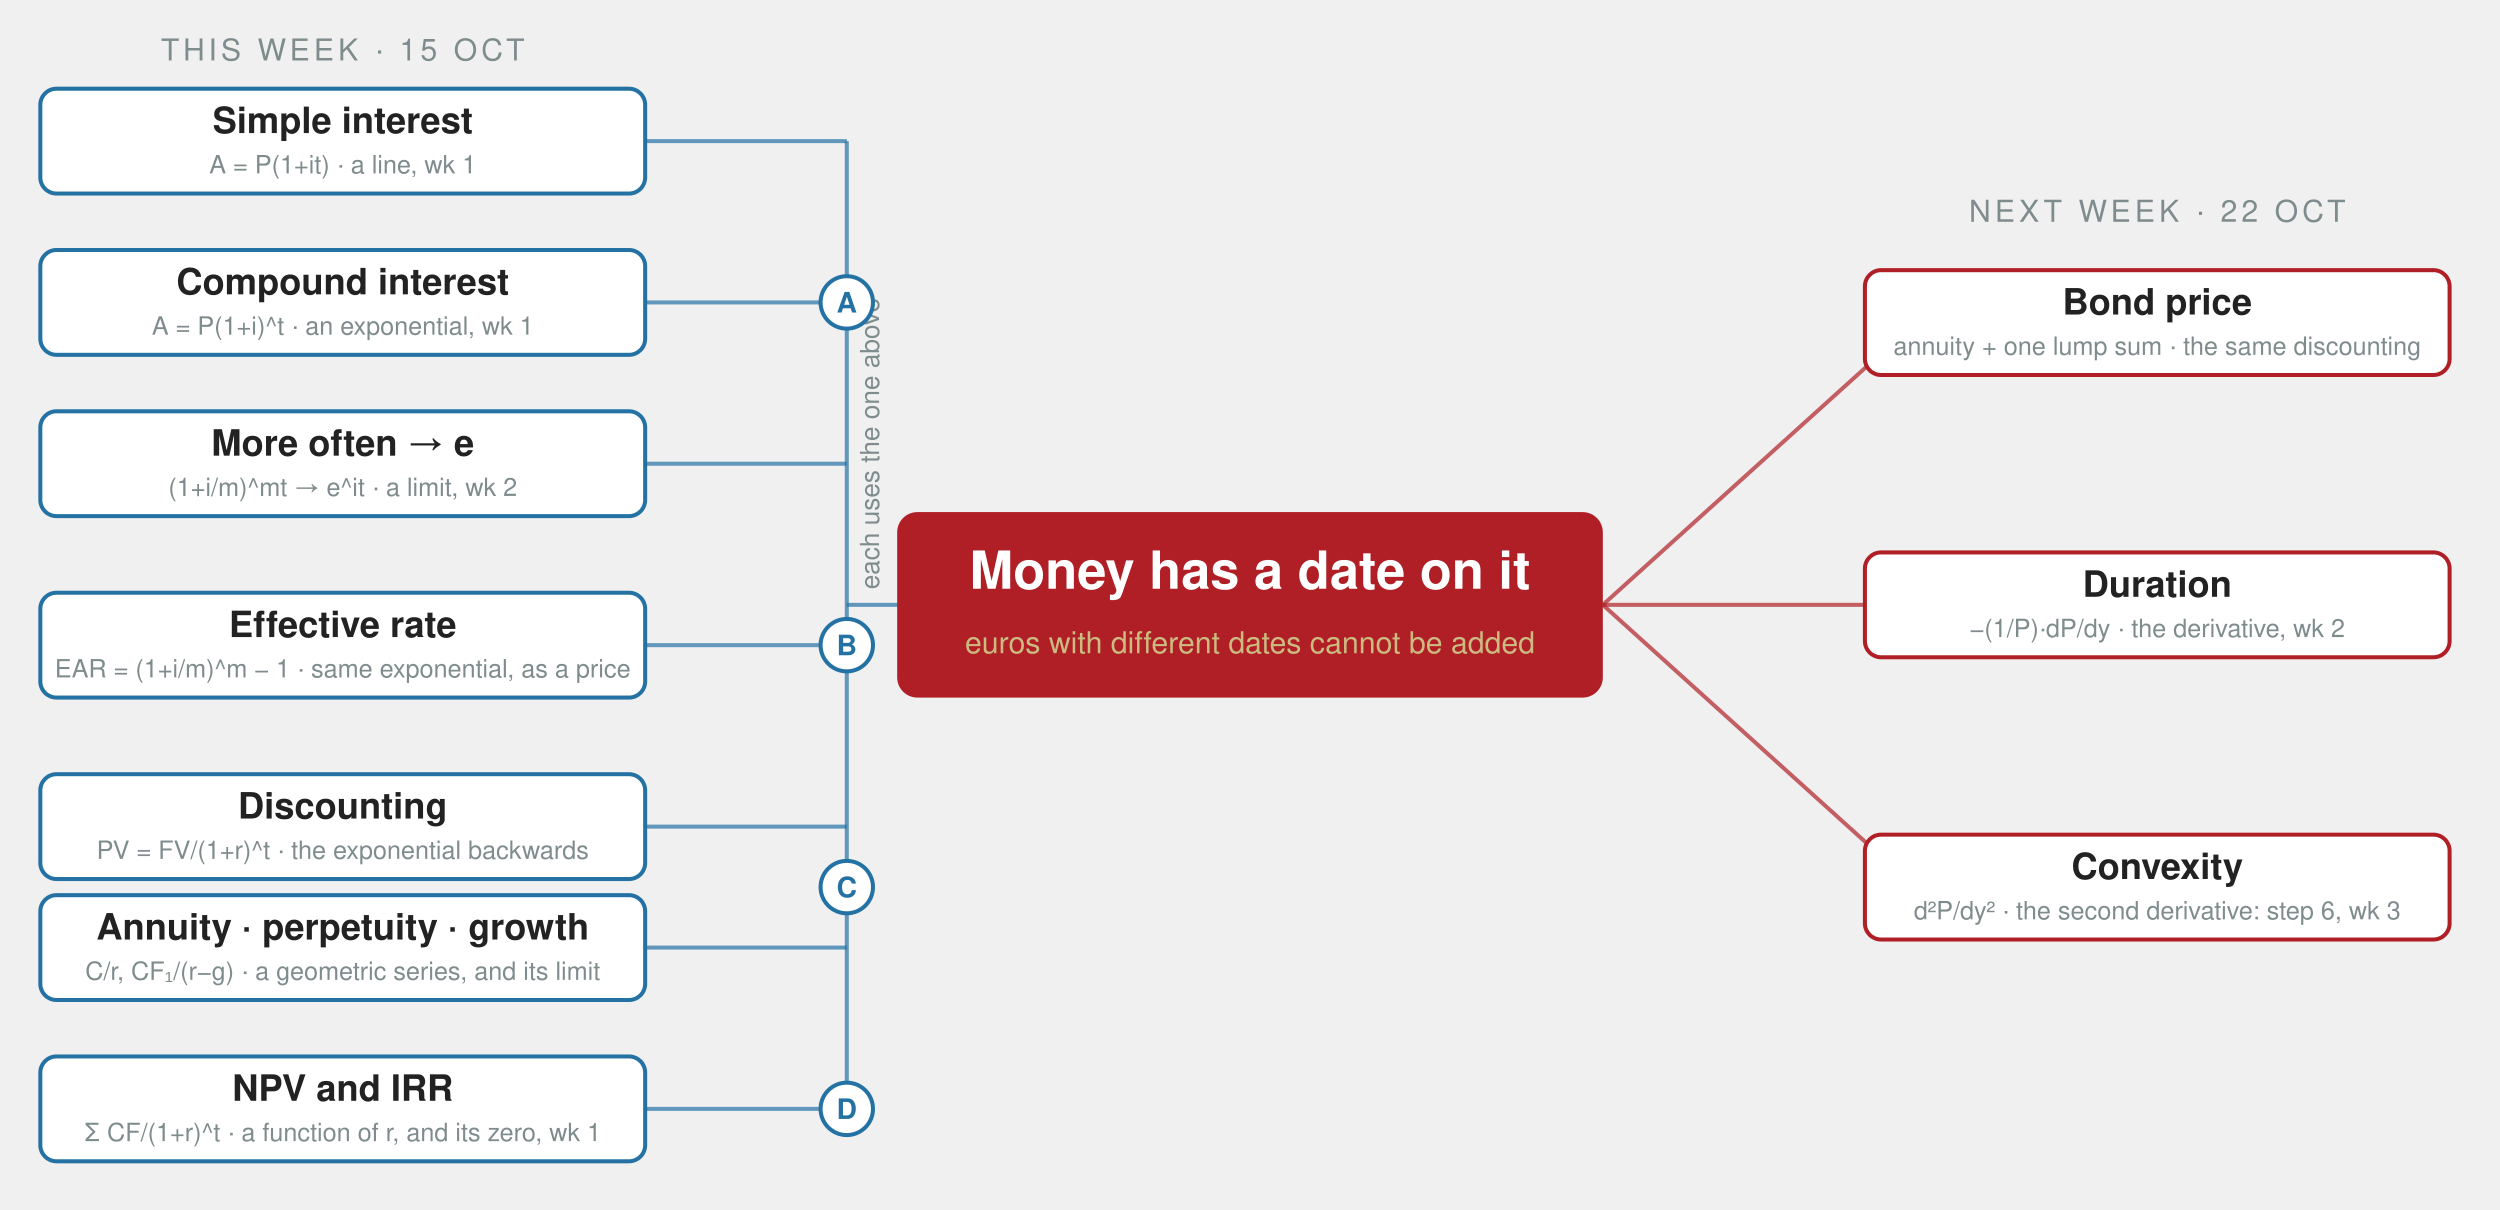
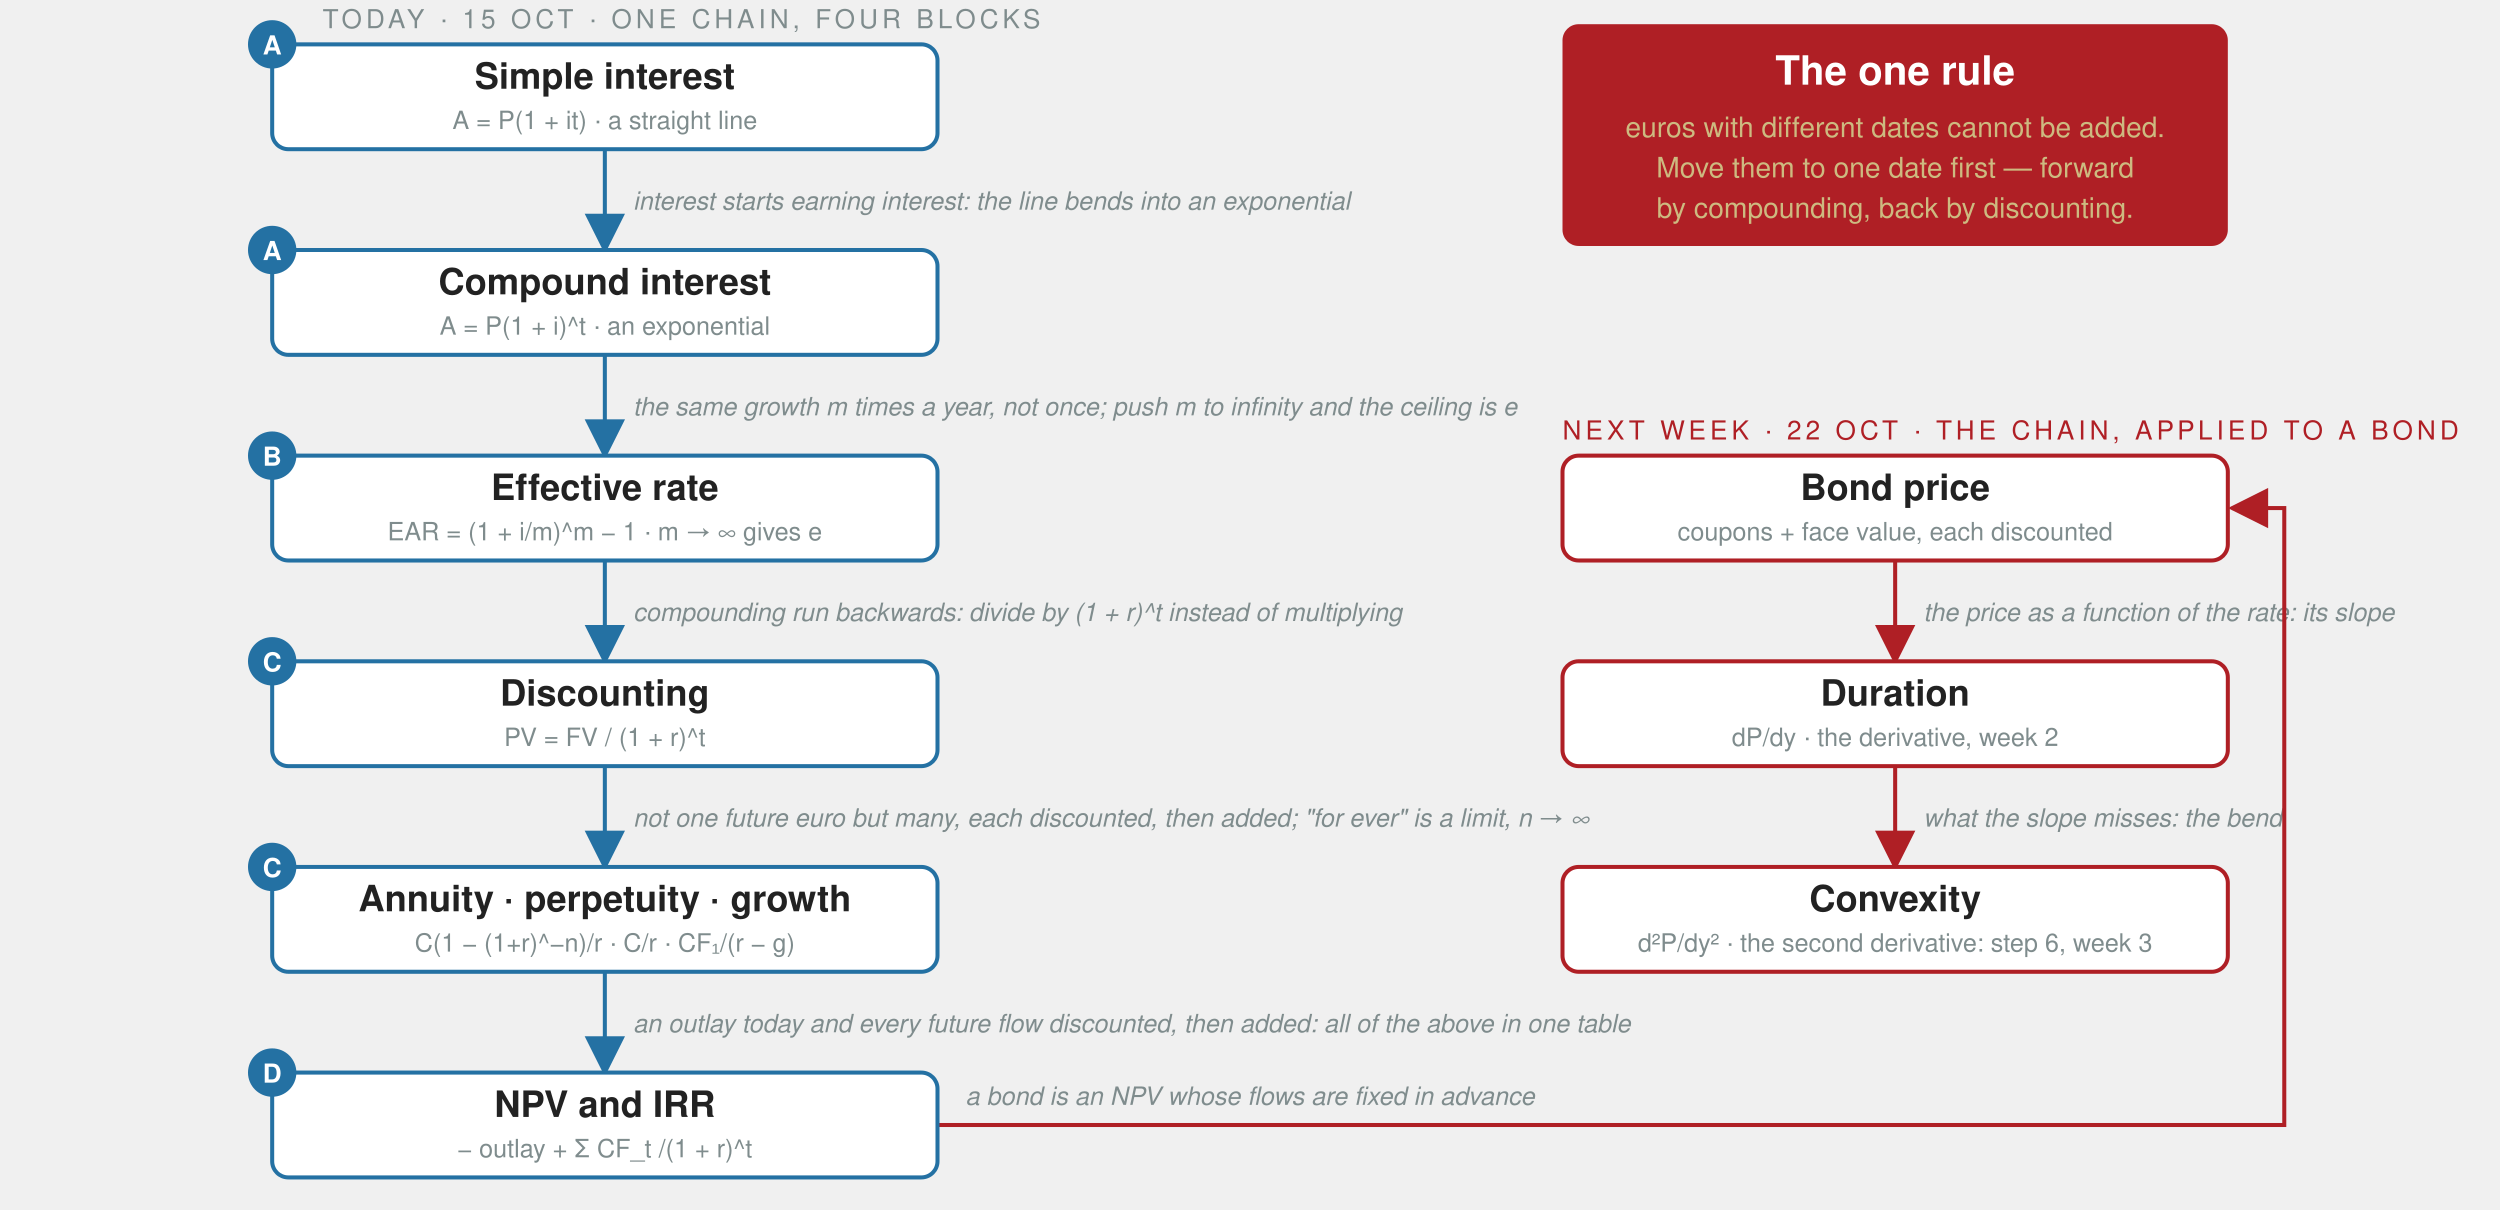
<svg xmlns="http://www.w3.org/2000/svg" viewBox="0 0 1240 600" font-family="'Source Sans 3', 'Source Sans Pro', 'Helvetica Neue', Helvetica, Arial, sans-serif">
-   <line x1="470" y1="300" x2="420" y2="300" stroke="#2471a3" stroke-width="2" opacity="0.7" />
-   <line x1="420" y1="70" x2="420" y2="550" stroke="#2471a3" stroke-width="2" opacity="0.7" />
-   <line x1="420" y1="70" x2="320" y2="70" stroke="#2471a3" stroke-width="2" opacity="0.7" />
-   <line x1="420" y1="150" x2="320" y2="150" stroke="#2471a3" stroke-width="2" opacity="0.7" />
-   <line x1="420" y1="230" x2="320" y2="230" stroke="#2471a3" stroke-width="2" opacity="0.7" />
-   <line x1="420" y1="320" x2="320" y2="320" stroke="#2471a3" stroke-width="2" opacity="0.7" />
-   <line x1="420" y1="410" x2="320" y2="410" stroke="#2471a3" stroke-width="2" opacity="0.7" />
-   <line x1="420" y1="470" x2="320" y2="470" stroke="#2471a3" stroke-width="2" opacity="0.7" />
-   <line x1="420" y1="550" x2="320" y2="550" stroke="#2471a3" stroke-width="2" opacity="0.7" />
-   <line x1="795" y1="300" x2="950" y2="160" stroke="#AF1F25" stroke-width="2" opacity="0.7" />
-   <line x1="795" y1="300" x2="950" y2="300" stroke="#AF1F25" stroke-width="2" opacity="0.7" />
-   <line x1="795" y1="300" x2="950" y2="440" stroke="#AF1F25" stroke-width="2" opacity="0.7" />
-   <rect x="445" y="254" width="350" height="92" rx="10" fill="#AF1F25" />
-   <text x="620" y="292" text-anchor="middle" fill="#fff" font-size="26" font-weight="700">Money has a date on it</text>
-   <text x="620" y="324" text-anchor="middle" fill="#CDBA80" font-size="15">euros with different dates cannot be added</text>
-   <text x="170" y="30" fill="#7f8c8d" font-size="15" letter-spacing="2" text-anchor="middle">THIS WEEK · 15 OCT</text>
-   <text x="1070" y="110" fill="#7f8c8d" font-size="15" letter-spacing="2" text-anchor="middle">NEXT WEEK · 22 OCT</text>
-   <text x="436" y="220" fill="#7f8c8d" font-size="13" transform="rotate(-90 436 220)" text-anchor="middle">each uses the one above</text>
-   <circle cx="420" cy="150" r="13" fill="#fff" stroke="#2471a3" stroke-width="2" />
-   <text x="420" y="155" text-anchor="middle" fill="#2471a3" font-size="14" font-weight="700">A</text>
-   <circle cx="420" cy="320" r="13" fill="#fff" stroke="#2471a3" stroke-width="2" />
-   <text x="420" y="325" text-anchor="middle" fill="#2471a3" font-size="14" font-weight="700">B</text>
-   <circle cx="420" cy="440" r="13" fill="#fff" stroke="#2471a3" stroke-width="2" />
-   <text x="420" y="445" text-anchor="middle" fill="#2471a3" font-size="14" font-weight="700">C</text>
-   <circle cx="420" cy="550" r="13" fill="#fff" stroke="#2471a3" stroke-width="2" />
-   <text x="420" y="555" text-anchor="middle" fill="#2471a3" font-size="14" font-weight="700">D</text>
-   <rect x="20.0" y="44" width="300" height="52" rx="8" fill="#fff" stroke="#2471a3" stroke-width="2" />
-   <text x="170" y="66" text-anchor="middle" fill="#222" font-size="18" font-weight="700">Simple interest</text>
-   <text x="170" y="86" text-anchor="middle" fill="#7f8c8d" font-size="12.5">A = P(1+it) · a line, wk 1</text>
-   <rect x="20.0" y="124" width="300" height="52" rx="8" fill="#fff" stroke="#2471a3" stroke-width="2" />
-   <text x="170" y="146" text-anchor="middle" fill="#222" font-size="18" font-weight="700">Compound interest</text>
-   <text x="170" y="166" text-anchor="middle" fill="#7f8c8d" font-size="12.5">A = P(1+i)^t · an exponential, wk 1</text>
-   <rect x="20.0" y="204" width="300" height="52" rx="8" fill="#fff" stroke="#2471a3" stroke-width="2" />
-   <text x="170" y="226" text-anchor="middle" fill="#222" font-size="18" font-weight="700">More often → e</text>
-   <text x="170" y="246" text-anchor="middle" fill="#7f8c8d" font-size="12.5">(1+i/m)^mt → e^it · a limit, wk 2</text>
-   <rect x="20.0" y="294" width="300" height="52" rx="8" fill="#fff" stroke="#2471a3" stroke-width="2" />
-   <text x="170" y="316" text-anchor="middle" fill="#222" font-size="18" font-weight="700">Effective rate</text>
-   <text x="170" y="336" text-anchor="middle" fill="#7f8c8d" font-size="12.5">EAR = (1+i/m)^m − 1 · same exponential, as a price</text>
-   <rect x="20.0" y="384" width="300" height="52" rx="8" fill="#fff" stroke="#2471a3" stroke-width="2" />
-   <text x="170" y="406" text-anchor="middle" fill="#222" font-size="18" font-weight="700">Discounting</text>
-   <text x="170" y="426" text-anchor="middle" fill="#7f8c8d" font-size="12.5">PV = FV/(1+r)^t · the exponential backwards</text>
-   <rect x="20.0" y="444" width="300" height="52" rx="8" fill="#fff" stroke="#2471a3" stroke-width="2" />
-   <text x="170" y="466" text-anchor="middle" fill="#222" font-size="18" font-weight="700">Annuity · perpetuity · growth</text>
-   <text x="170" y="486" text-anchor="middle" fill="#7f8c8d" font-size="12.5">C/r, CF₁/(r−g) · a geometric series, and its limit</text>
-   <rect x="20.0" y="524" width="300" height="52" rx="8" fill="#fff" stroke="#2471a3" stroke-width="2" />
-   <text x="170" y="546" text-anchor="middle" fill="#222" font-size="18" font-weight="700">NPV and IRR</text>
-   <text x="170" y="566" text-anchor="middle" fill="#7f8c8d" font-size="12.5">Σ CF/(1+r)^t · a function of r, and its zero, wk 1</text>
-   <rect x="925.0" y="134" width="290" height="52" rx="8" fill="#fff" stroke="#AF1F25" stroke-width="2" />
-   <text x="1070" y="156" text-anchor="middle" fill="#222" font-size="18" font-weight="700">Bond price</text>
-   <text x="1070" y="176" text-anchor="middle" fill="#7f8c8d" font-size="12.5">annuity + one lump sum · the same discounting</text>
-   <rect x="925.0" y="274" width="290" height="52" rx="8" fill="#fff" stroke="#AF1F25" stroke-width="2" />
-   <text x="1070" y="296" text-anchor="middle" fill="#222" font-size="18" font-weight="700">Duration</text>
-   <text x="1070" y="316" text-anchor="middle" fill="#7f8c8d" font-size="12.5">−(1/P)·dP/dy · the derivative, wk 2</text>
-   <rect x="925.0" y="414" width="290" height="52" rx="8" fill="#fff" stroke="#AF1F25" stroke-width="2" />
-   <text x="1070" y="436" text-anchor="middle" fill="#222" font-size="18" font-weight="700">Convexity</text>
-   <text x="1070" y="456" text-anchor="middle" fill="#7f8c8d" font-size="12.5">d²P/dy² · the second derivative: step 6, wk 3</text>
+   <defs>
+     <marker id="an" markerWidth="10" markerHeight="10" refX="9" refY="5" orient="auto">
+       <path d="M0,0 L10,5 L0,10 z" fill="#2471a3" />
+     </marker>
+     <marker id="ar" markerWidth="10" markerHeight="10" refX="9" refY="5" orient="auto">
+       <path d="M0,0 L10,5 L0,10 z" fill="#AF1F25" />
+     </marker>
+   </defs>
+   <text x="160" y="14" fill="#7f8c8d" font-size="13" letter-spacing="2">TODAY · 15 OCT · ONE CHAIN, FOUR BLOCKS</text>
+   <text x="775.0" y="218" fill="#AF1F25" font-size="13" letter-spacing="2">NEXT WEEK · 22 OCT · THE CHAIN, APPLIED TO A BOND</text>
+   <line x1="300" y1="74.0" x2="300" y2="124.0" stroke="#2471a3" stroke-width="2" marker-end="url(#an)" />
+   <text x="314" y="104.0" fill="#7f8c8d" font-size="12.5" font-style="italic">interest starts earning interest: the line bends into an exponential</text>
+   <line x1="300" y1="176.0" x2="300" y2="226.0" stroke="#2471a3" stroke-width="2" marker-end="url(#an)" />
+   <text x="314" y="206.0" fill="#7f8c8d" font-size="12.5" font-style="italic">the same growth m times a year, not once; push m to infinity and the ceiling is e</text>
+   <line x1="300" y1="278.0" x2="300" y2="328.0" stroke="#2471a3" stroke-width="2" marker-end="url(#an)" />
+   <text x="314" y="308.0" fill="#7f8c8d" font-size="12.5" font-style="italic">compounding run backwards: divide by (1 + r)^t instead of multiplying</text>
+   <line x1="300" y1="380.0" x2="300" y2="430.0" stroke="#2471a3" stroke-width="2" marker-end="url(#an)" />
+   <text x="314" y="410.0" fill="#7f8c8d" font-size="12.5" font-style="italic">not one future euro but many, each discounted, then added; "for ever" is a limit, n → ∞</text>
+   <line x1="300" y1="482.0" x2="300" y2="532.0" stroke="#2471a3" stroke-width="2" marker-end="url(#an)" />
+   <text x="314" y="512.0" fill="#7f8c8d" font-size="12.5" font-style="italic">an outlay today and every future flow discounted, then added: all of the above in one table</text>
+   <line x1="940" y1="278.0" x2="940" y2="328.0" stroke="#AF1F25" stroke-width="2" marker-end="url(#ar)" />
+   <text x="954" y="308.0" fill="#7f8c8d" font-size="12.5" font-style="italic">the price as a function of the rate: its slope</text>
+   <line x1="940" y1="380.0" x2="940" y2="430.0" stroke="#AF1F25" stroke-width="2" marker-end="url(#ar)" />
+   <text x="954" y="410.0" fill="#7f8c8d" font-size="12.5" font-style="italic">what the slope misses: the bend</text>
+   <polyline points="465.0,558 1133.0,558 1133.0,252 1107.0,252" fill="none" stroke="#AF1F25" stroke-width="2" marker-end="url(#ar)" />
+   <text x="620.0" y="548" fill="#7f8c8d" font-size="12.5" font-style="italic" text-anchor="middle">a bond is an NPV whose flows are fixed in advance</text>
+   <rect x="775.0" y="12" width="330" height="110" rx="8" fill="#AF1F25" />
+   <text x="940" y="42" text-anchor="middle" fill="#fff" font-size="20" font-weight="700">The one rule</text>
+   <text x="940" y="68" text-anchor="middle" fill="#CDBA80" font-size="14">euros with different dates cannot be added.</text>
+   <text x="940" y="88" text-anchor="middle" fill="#CDBA80" font-size="14">Move them to one date first — forward</text>
+   <text x="940" y="108" text-anchor="middle" fill="#CDBA80" font-size="14">by compounding, back by discounting.</text>
+   <rect x="135.0" y="22.0" width="330" height="52" rx="8" fill="#fff" stroke="#2471a3" stroke-width="2" />
+   <text x="300" y="44" text-anchor="middle" fill="#222" font-size="18" font-weight="700">Simple interest</text>
+   <text x="300" y="64" text-anchor="middle" fill="#7f8c8d" font-size="12.5">A = P(1 + it) · a straight line</text>
+   <circle cx="135.0" cy="22.0" r="12" fill="#2471a3" />
+   <text x="135.0" y="27.0" text-anchor="middle" fill="#fff" font-size="13" font-weight="700">A</text>
+   <rect x="135.0" y="124.0" width="330" height="52" rx="8" fill="#fff" stroke="#2471a3" stroke-width="2" />
+   <text x="300" y="146" text-anchor="middle" fill="#222" font-size="18" font-weight="700">Compound interest</text>
+   <text x="300" y="166" text-anchor="middle" fill="#7f8c8d" font-size="12.5">A = P(1 + i)^t · an exponential</text>
+   <circle cx="135.0" cy="124.0" r="12" fill="#2471a3" />
+   <text x="135.0" y="129.0" text-anchor="middle" fill="#fff" font-size="13" font-weight="700">A</text>
+   <rect x="135.0" y="226.0" width="330" height="52" rx="8" fill="#fff" stroke="#2471a3" stroke-width="2" />
+   <text x="300" y="248" text-anchor="middle" fill="#222" font-size="18" font-weight="700">Effective rate</text>
+   <text x="300" y="268" text-anchor="middle" fill="#7f8c8d" font-size="12.5">EAR = (1 + i/m)^m − 1 · m → ∞ gives e</text>
+   <circle cx="135.0" cy="226.0" r="12" fill="#2471a3" />
+   <text x="135.0" y="231.0" text-anchor="middle" fill="#fff" font-size="13" font-weight="700">B</text>
+   <rect x="135.0" y="328.0" width="330" height="52" rx="8" fill="#fff" stroke="#2471a3" stroke-width="2" />
+   <text x="300" y="350" text-anchor="middle" fill="#222" font-size="18" font-weight="700">Discounting</text>
+   <text x="300" y="370" text-anchor="middle" fill="#7f8c8d" font-size="12.5">PV = FV / (1 + r)^t</text>
+   <circle cx="135.0" cy="328.0" r="12" fill="#2471a3" />
+   <text x="135.0" y="333.0" text-anchor="middle" fill="#fff" font-size="13" font-weight="700">C</text>
+   <rect x="135.0" y="430.0" width="330" height="52" rx="8" fill="#fff" stroke="#2471a3" stroke-width="2" />
+   <text x="300" y="452" text-anchor="middle" fill="#222" font-size="18" font-weight="700">Annuity · perpetuity · growth</text>
+   <text x="300" y="472" text-anchor="middle" fill="#7f8c8d" font-size="12.5">C(1 − (1+r)^−n)/r · C/r · CF₁/(r − g)</text>
+   <circle cx="135.0" cy="430.0" r="12" fill="#2471a3" />
+   <text x="135.0" y="435.0" text-anchor="middle" fill="#fff" font-size="13" font-weight="700">C</text>
+   <rect x="135.0" y="532.0" width="330" height="52" rx="8" fill="#fff" stroke="#2471a3" stroke-width="2" />
+   <text x="300" y="554" text-anchor="middle" fill="#222" font-size="18" font-weight="700">NPV and IRR</text>
+   <text x="300" y="574" text-anchor="middle" fill="#7f8c8d" font-size="12.5">− outlay + Σ CF_t /(1 + r)^t</text>
+   <circle cx="135.0" cy="532.0" r="12" fill="#2471a3" />
+   <text x="135.0" y="537.0" text-anchor="middle" fill="#fff" font-size="13" font-weight="700">D</text>
+   <rect x="775.0" y="226.0" width="330" height="52" rx="8" fill="#fff" stroke="#AF1F25" stroke-width="2" />
+   <text x="940" y="248" text-anchor="middle" fill="#222" font-size="18" font-weight="700">Bond price</text>
+   <text x="940" y="268" text-anchor="middle" fill="#7f8c8d" font-size="12.5">coupons + face value, each discounted</text>
+   <rect x="775.0" y="328.0" width="330" height="52" rx="8" fill="#fff" stroke="#AF1F25" stroke-width="2" />
+   <text x="940" y="350" text-anchor="middle" fill="#222" font-size="18" font-weight="700">Duration</text>
+   <text x="940" y="370" text-anchor="middle" fill="#7f8c8d" font-size="12.5">dP/dy · the derivative, week 2</text>
+   <rect x="775.0" y="430.0" width="330" height="52" rx="8" fill="#fff" stroke="#AF1F25" stroke-width="2" />
+   <text x="940" y="452" text-anchor="middle" fill="#222" font-size="18" font-weight="700">Convexity</text>
+   <text x="940" y="472" text-anchor="middle" fill="#7f8c8d" font-size="12.5">d²P/dy² · the second derivative: step 6, week 3</text>
</svg>
